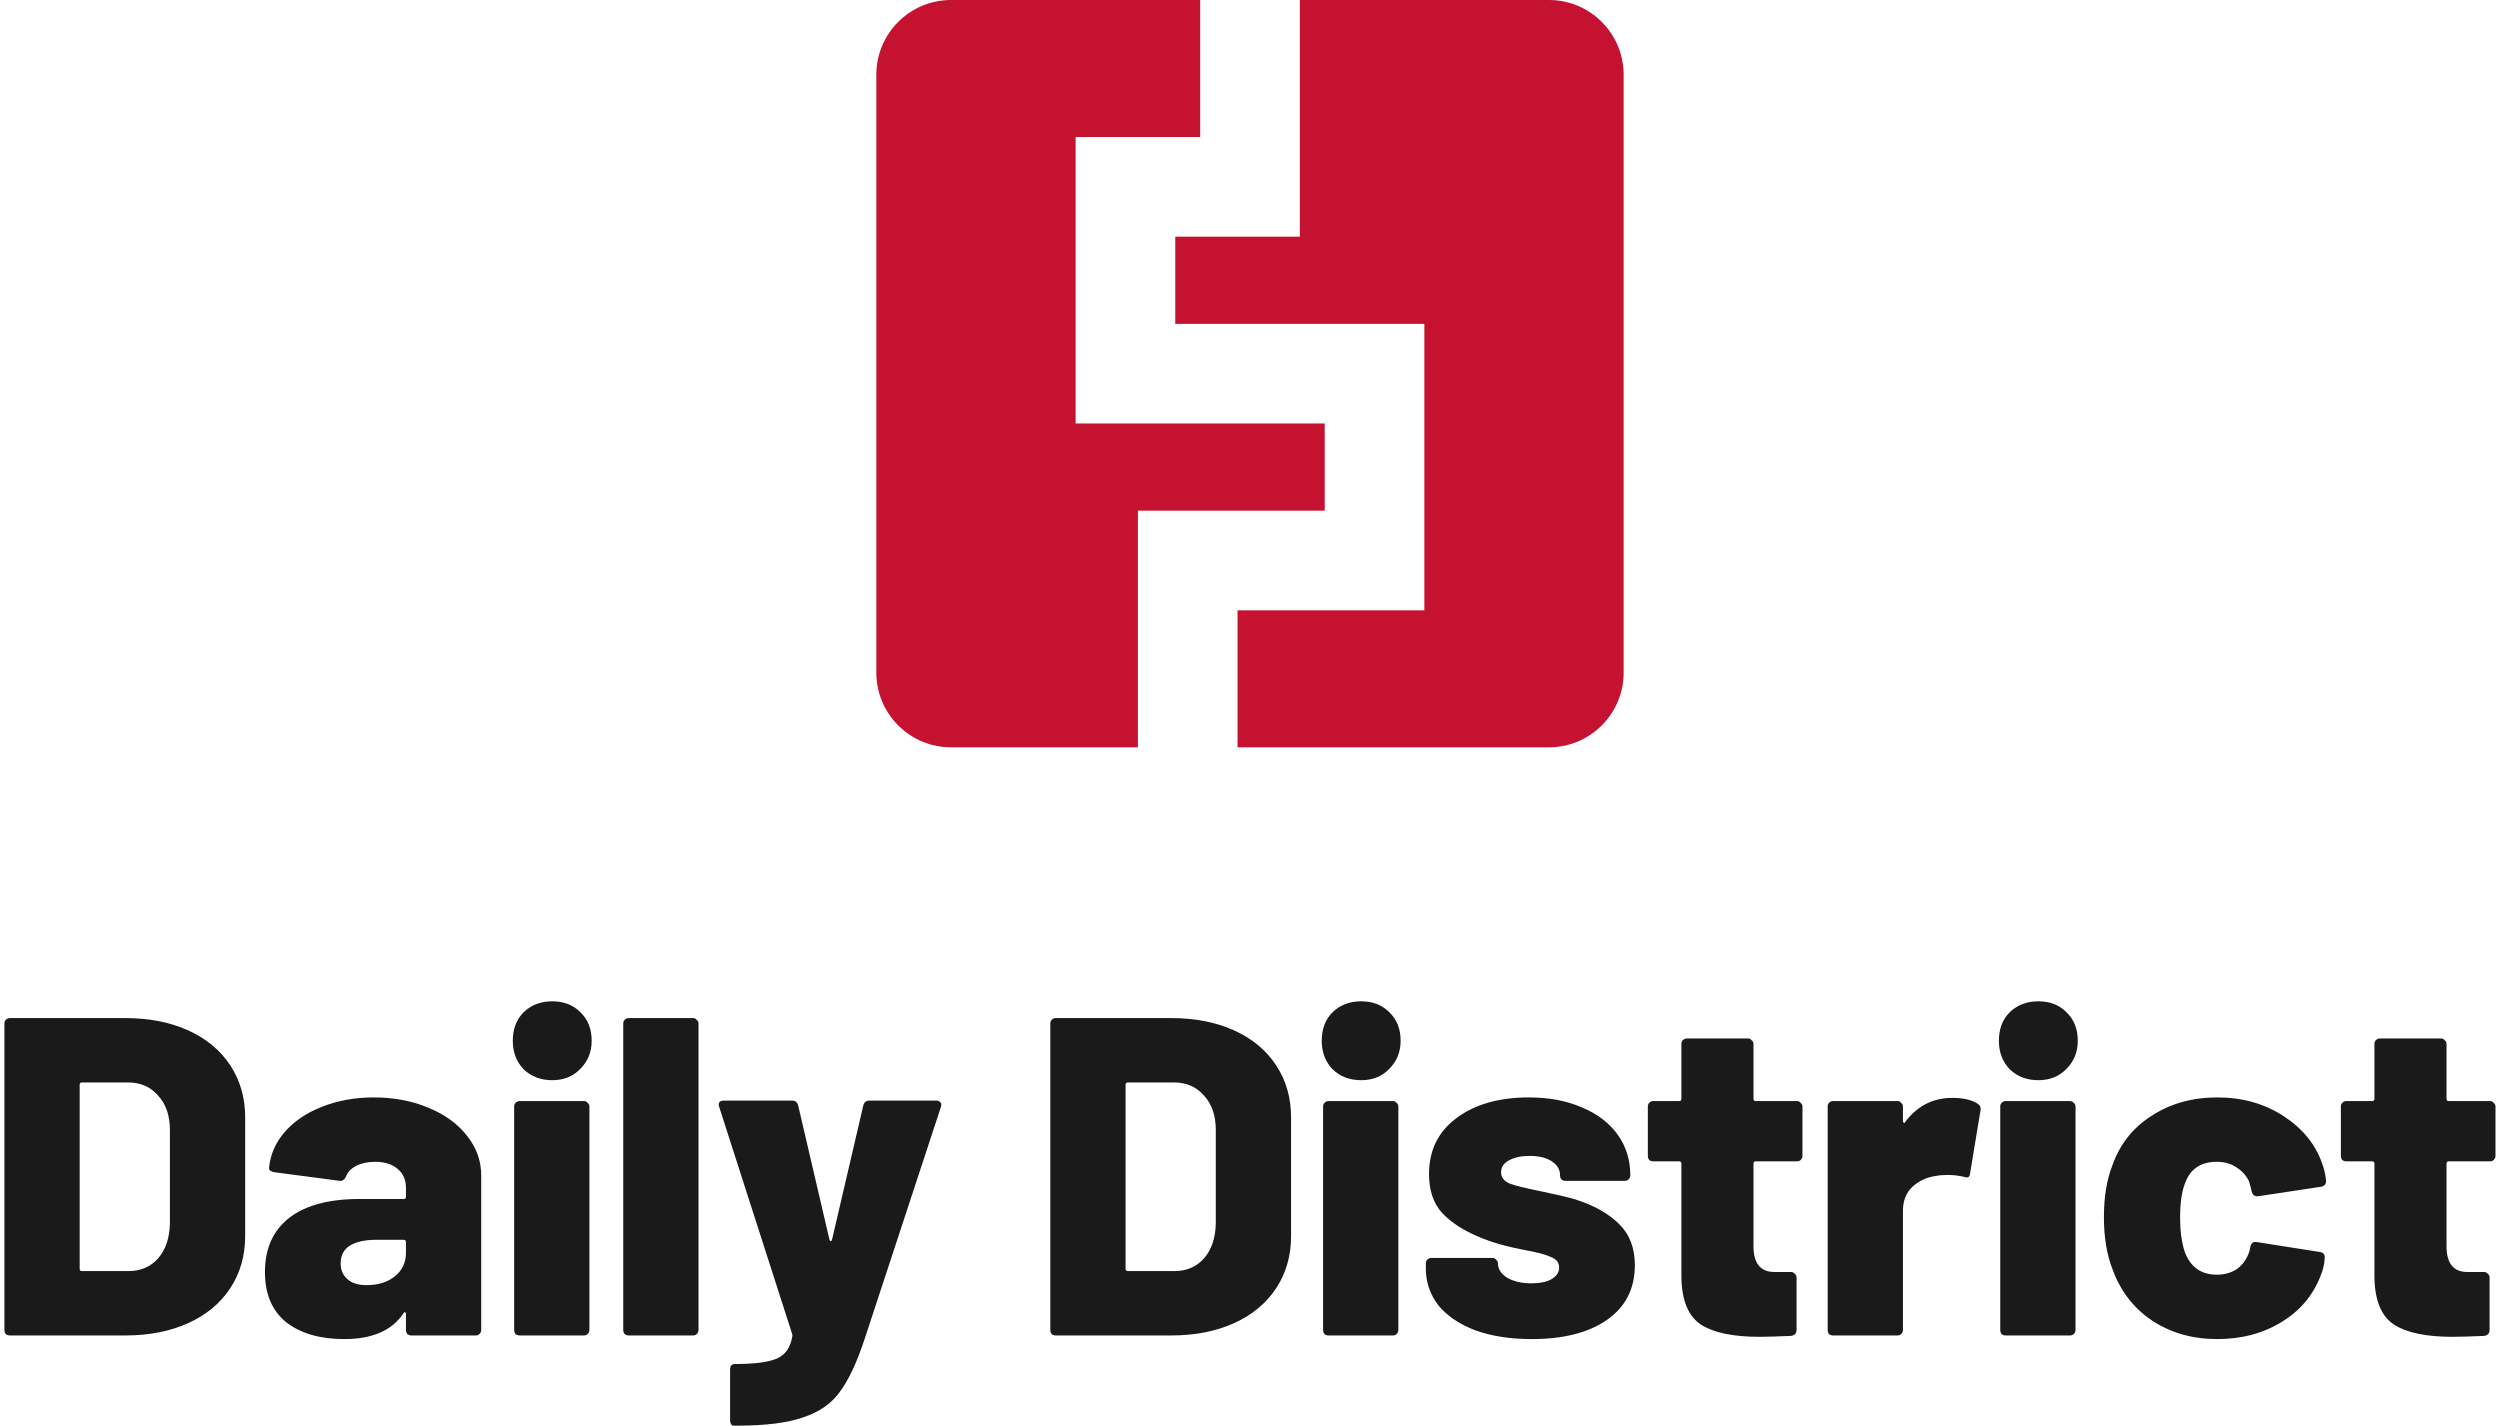
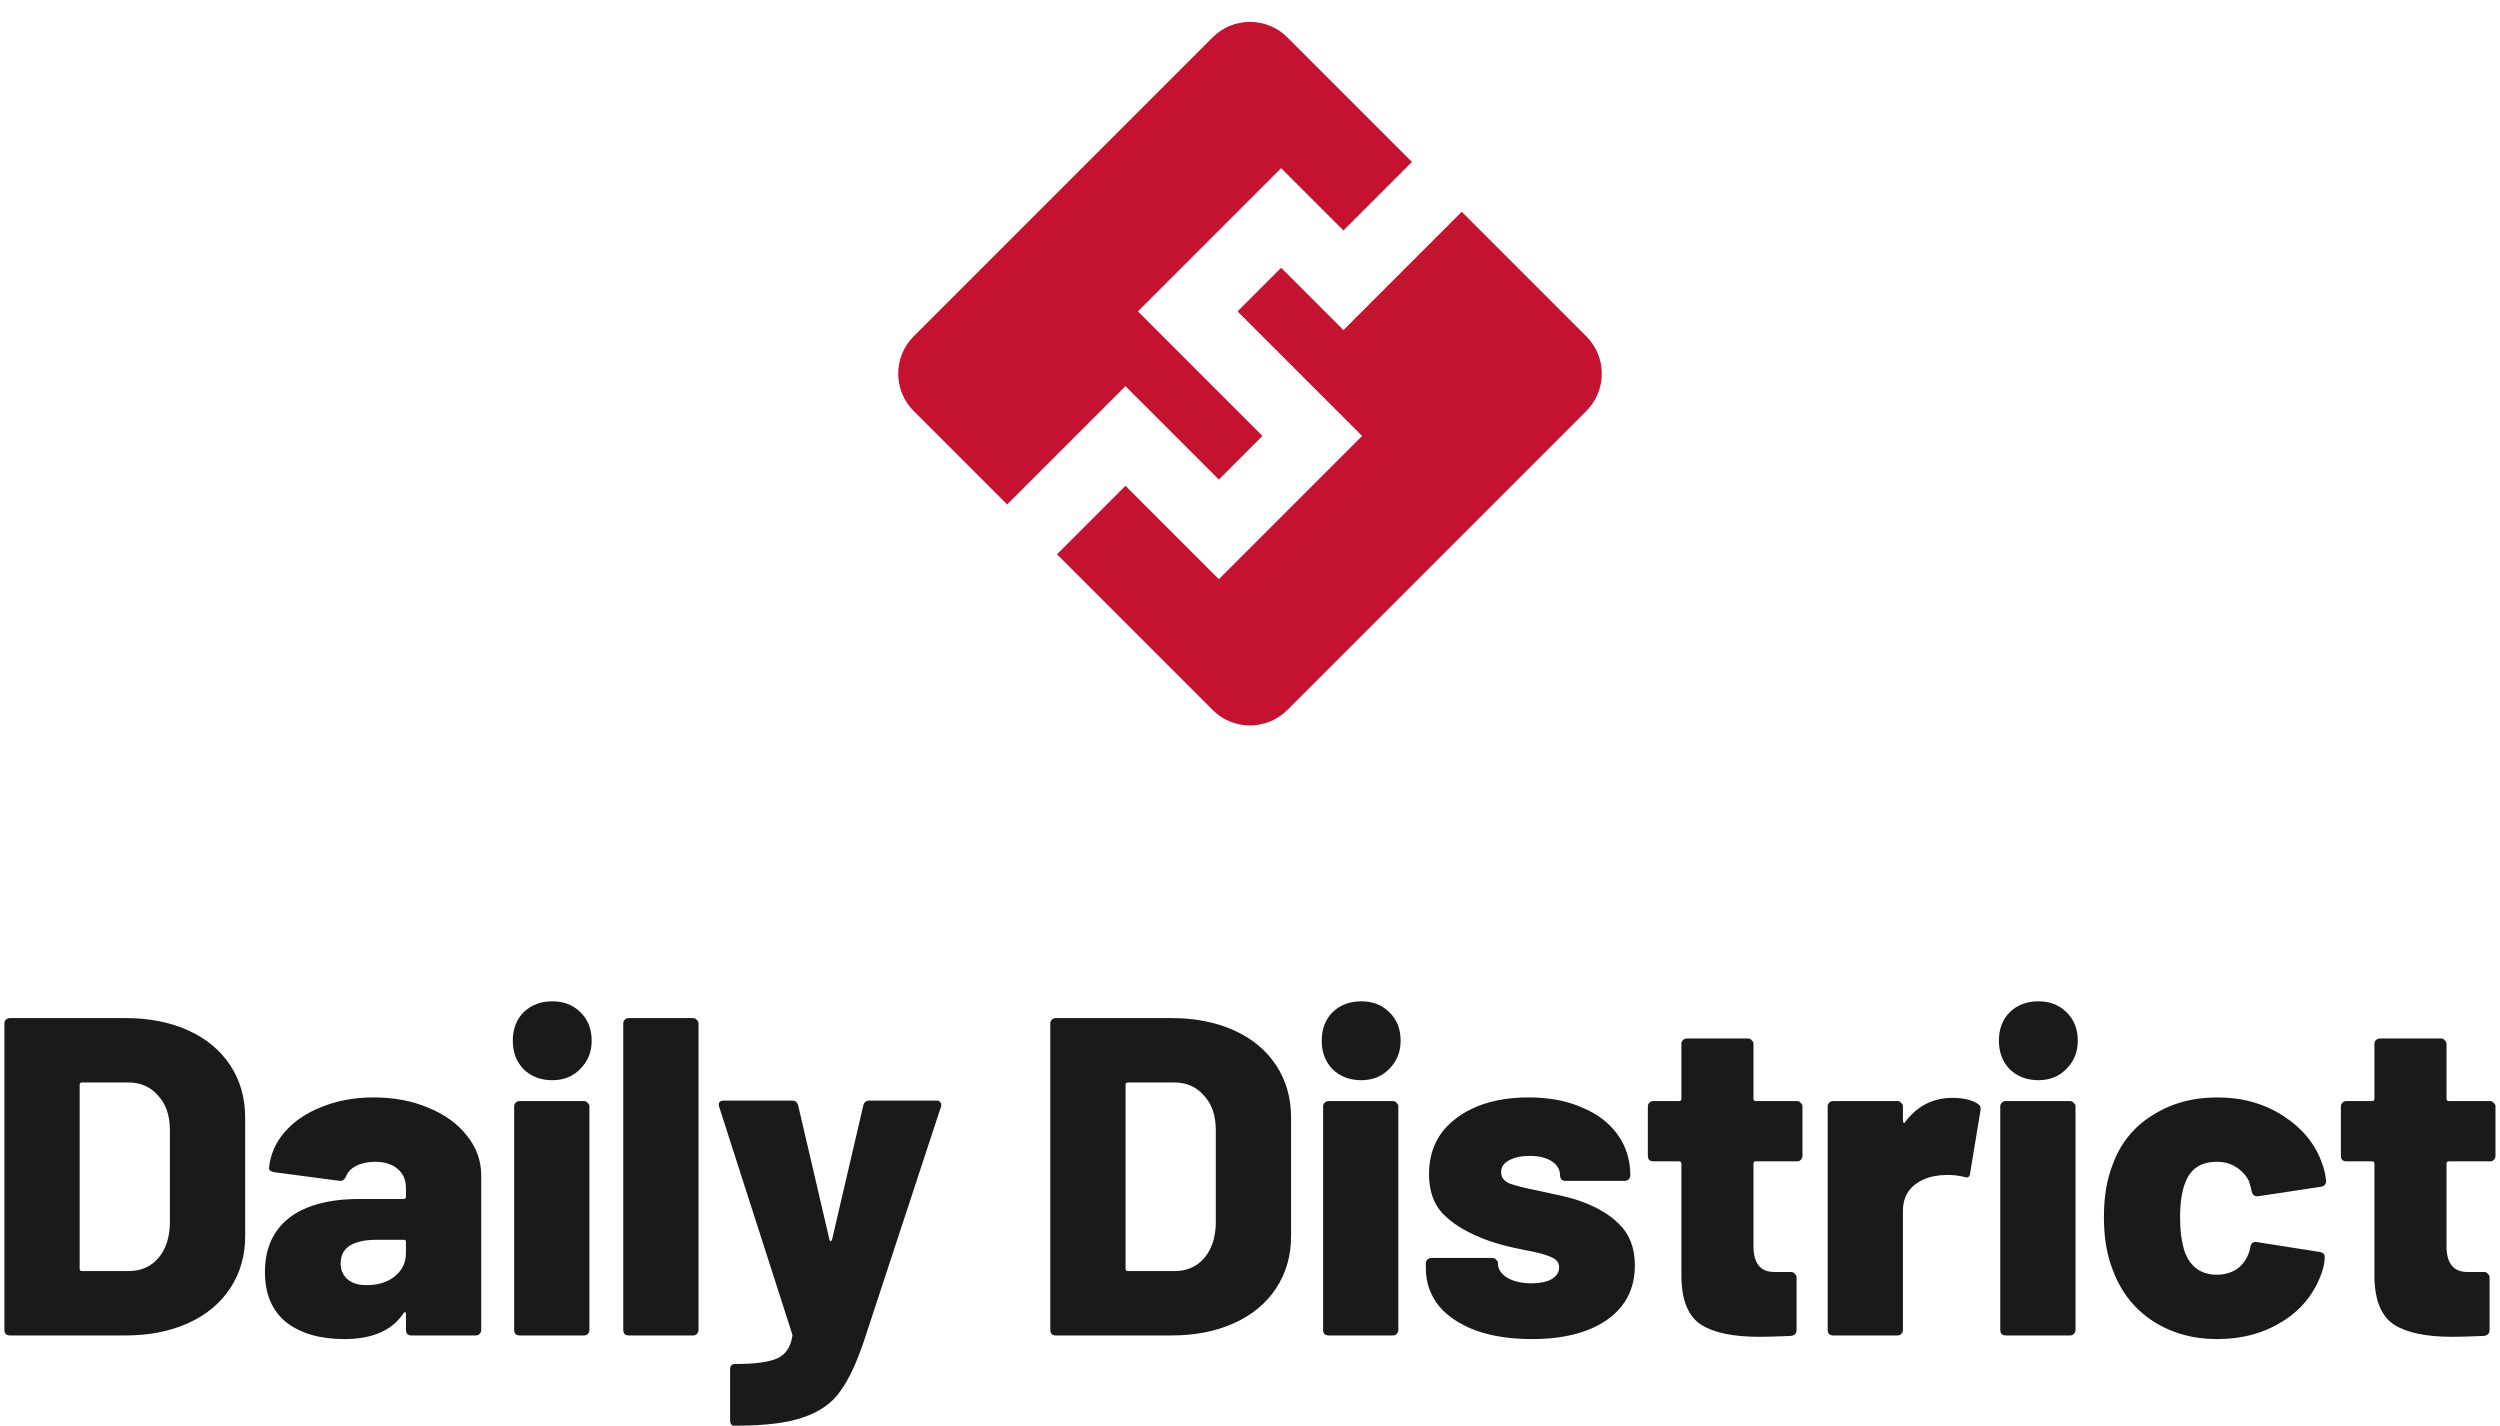
<svg xmlns="http://www.w3.org/2000/svg" viewBox="0 0 241.75 138.35" width="242" height="138" role="img" aria-label="Daily District">
-   <path fill="#C41230" fill-rule="evenodd" d="M91.864 0.000H149.884A7.252 7.252 0 0 1 157.136 7.252V65.272A7.252 7.252 0 0 1 149.884 72.524H91.864A7.252 7.252 0 0 1 84.612 65.272V7.252A7.252 7.252 0 0 1 91.864 0.000ZM116.039 0.000L116.039 13.296L103.952 13.296L103.952 41.097L128.126 41.097L128.126 49.558L109.995 49.558L109.995 72.524L119.665 72.524L119.665 59.228L137.796 59.228L137.796 31.427L113.622 31.427L113.622 22.966L125.709 22.966L125.709 0.000Z" />
+   <path fill="#C41230" fill-rule="evenodd" d="M124.500 3.626L153.510 32.636A5.128 5.128 0 0 1 153.510 39.888L124.500 68.898A5.128 5.128 0 0 1 117.248 68.898L88.238 39.888A5.128 5.128 0 0 1 88.238 32.636L117.248 3.626A5.128 5.128 0 0 1 124.500 3.626ZM136.588 15.714 L129.940 22.362 L123.896 16.318 L109.995 30.218 L122.083 42.306 L117.852 46.536 L108.787 37.471 L97.304 48.954 L102.139 53.789 L108.787 47.141 L117.852 56.206 L131.753 42.306 L119.665 30.218 L123.896 25.988 L129.940 32.032 L141.423 20.549Z" />
  <path fill="#1A1A1A" transform="translate(-2.16 85.60)" d="M 2.684,44 Q 2.464,44 2.288,43.868 2.156,43.692 2.156,43.472 V 13.728 q 0,-0.22 0.132,-0.352 Q 2.464,13.2 2.684,13.2 h 11.22 q 3.432,0 6.072,1.188 2.64,1.188 4.092,3.388 1.452,2.2 1.452,5.06 v 11.528 q 0,2.86 -1.452,5.06 -1.452,2.2 -4.092,3.388 -2.64,1.188 -6.072,1.188 Z M 9.46,37.532 q 0,0.22 0.22,0.22 h 4.532 q 1.76,0 2.86,-1.232 1.1,-1.276 1.144,-3.388 v -9.064 q 0,-2.112 -1.144,-3.344 -1.1,-1.276 -2.904,-1.276 H 9.68 q -0.22,0 -0.22,0.22 z M 38,20.9 q 2.948,0 5.324,1.012 2.376,0.968 3.74,2.728 1.364,1.716 1.364,3.828 v 15.004 q 0,0.22 -0.176,0.396 -0.132,0.132 -0.352,0.132 h -6.248 q -0.22,0 -0.396,-0.132 -0.132,-0.176 -0.132,-0.396 v -1.54 q 0,-0.176 -0.088,-0.176 -0.088,-0.044 -0.176,0.132 -1.672,2.464 -5.72,2.464 -3.52,0 -5.632,-1.628 -2.068,-1.672 -2.068,-4.884 0,-3.388 2.332,-5.236 2.376,-1.848 6.864,-1.848 h 4.268 q 0.22,0 0.22,-0.22 V 29.7 q 0,-1.188 -0.792,-1.848 -0.792,-0.704 -2.2,-0.704 -1.056,0 -1.848,0.396 -0.748,0.396 -0.968,1.012 -0.22,0.484 -0.616,0.44 l -6.336,-0.836 q -0.528,-0.088 -0.528,-0.396 0.176,-1.936 1.496,-3.476 1.364,-1.584 3.608,-2.464 2.288,-0.924 5.06,-0.924 z m -0.704,18.216 q 1.672,0 2.728,-0.836 1.1,-0.88 1.1,-2.288 v -1.056 q 0,-0.22 -0.22,-0.22 h -2.64 q -1.672,0 -2.596,0.572 -0.88,0.572 -0.88,1.716 0,0.968 0.66,1.54 0.66,0.572 1.848,0.572 z M 55.32,19.228 q -1.672,0 -2.772,-1.056 -1.056,-1.1 -1.056,-2.772 0,-1.716 1.056,-2.772 1.1,-1.056 2.772,-1.056 1.672,0 2.728,1.056 1.1,1.056 1.1,2.772 0,1.628 -1.1,2.728 -1.056,1.1 -2.728,1.1 z M 52.152,44 q -0.22,0 -0.396,-0.132 -0.132,-0.176 -0.132,-0.396 V 21.78 q 0,-0.22 0.132,-0.352 0.176,-0.176 0.396,-0.176 h 6.248 q 0.22,0 0.352,0.176 0.176,0.132 0.176,0.352 v 21.692 q 0,0.22 -0.176,0.396 -0.132,0.132 -0.352,0.132 z m 10.588,0 q -0.22,0 -0.396,-0.132 -0.132,-0.176 -0.132,-0.396 V 13.728 q 0,-0.22 0.132,-0.352 0.176,-0.176 0.396,-0.176 h 6.248 q 0.22,0 0.352,0.176 0.176,0.132 0.176,0.352 v 29.744 q 0,0.22 -0.176,0.396 -0.132,0.132 -0.352,0.132 z m 10.148,8.756 q -0.132,0 -0.22,-0.176 -0.088,-0.132 -0.088,-0.352 V 47.3 q 0,-0.528 0.484,-0.528 2.816,0 4.048,-0.528 1.232,-0.528 1.496,-2.112 0.044,-0.088 0,-0.264 l -7.084,-22.044 q -0.044,-0.088 -0.044,-0.22 0,-0.396 0.484,-0.396 h 6.644 q 0.44,0 0.572,0.44 l 3.036,13.024 q 0.044,0.176 0.132,0.176 0.088,0 0.132,-0.176 l 3.036,-13.024 q 0.132,-0.44 0.572,-0.44 h 6.512 q 0.264,0 0.396,0.176 0.132,0.132 0.044,0.44 l -7.436,22.616 q -1.1,3.3 -2.332,4.972 -1.188,1.716 -3.52,2.508 -2.288,0.836 -6.556,0.836 z M 104.184,44 q -0.22,0 -0.396,-0.132 -0.132,-0.176 -0.132,-0.396 V 13.728 q 0,-0.22 0.132,-0.352 0.176,-0.176 0.396,-0.176 h 11.22 q 3.432,0 6.072,1.188 2.64,1.188 4.092,3.388 1.452,2.2 1.452,5.06 v 11.528 q 0,2.86 -1.452,5.06 -1.452,2.2 -4.092,3.388 -2.64,1.188 -6.072,1.188 z m 6.776,-6.468 q 0,0.22 0.22,0.22 h 4.532 q 1.76,0 2.86,-1.232 1.1,-1.276 1.144,-3.388 v -9.064 q 0,-2.112 -1.144,-3.344 -1.1,-1.276 -2.904,-1.276 h -4.488 q -0.22,0 -0.22,0.22 z m 22.864,-18.304 q -1.672,0 -2.772,-1.056 -1.056,-1.1 -1.056,-2.772 0,-1.716 1.056,-2.772 1.1,-1.056 2.772,-1.056 1.672,0 2.728,1.056 1.1,1.056 1.1,2.772 0,1.628 -1.1,2.728 -1.056,1.1 -2.728,1.1 z M 130.656,44 q -0.22,0 -0.396,-0.132 -0.132,-0.176 -0.132,-0.396 V 21.78 q 0,-0.22 0.132,-0.352 0.176,-0.176 0.396,-0.176 h 6.248 q 0.22,0 0.352,0.176 0.176,0.132 0.176,0.352 v 21.692 q 0,0.22 -0.176,0.396 -0.132,0.132 -0.352,0.132 z m 19.74,0.352 q -3.124,0 -5.456,-0.836 -2.332,-0.88 -3.608,-2.42 -1.232,-1.584 -1.232,-3.608 v -0.484 q 0,-0.22 0.132,-0.352 0.176,-0.176 0.396,-0.176 h 5.94 q 0.22,0 0.352,0.176 0.176,0.132 0.176,0.352 0,0.836 0.924,1.408 0.924,0.528 2.332,0.528 1.232,0 1.936,-0.396 0.748,-0.44 0.748,-1.144 0,-0.704 -0.792,-1.012 -0.748,-0.352 -2.464,-0.66 -2.772,-0.528 -4.488,-1.276 -2.244,-0.924 -3.564,-2.288 -1.32,-1.408 -1.32,-3.828 0,-3.432 2.64,-5.412 2.684,-2.024 7.04,-2.024 2.948,0 5.148,0.968 2.244,0.924 3.476,2.64 1.232,1.716 1.232,3.96 0,0.22 -0.176,0.396 -0.132,0.132 -0.352,0.132 h -5.764 q -0.22,0 -0.396,-0.132 -0.132,-0.176 -0.132,-0.396 0,-0.836 -0.792,-1.364 -0.792,-0.528 -2.156,-0.528 -1.232,0 -2.024,0.44 -0.748,0.396 -0.748,1.144 0,0.748 0.836,1.1 0.836,0.308 2.816,0.704 2.552,0.528 3.564,0.836 2.728,0.88 4.224,2.376 1.54,1.496 1.54,4.004 0,3.432 -2.728,5.324 -2.684,1.848 -7.26,1.848 z m 26.252,-17.776 q 0,0.22 -0.176,0.396 -0.132,0.132 -0.352,0.132 h -4.004 q -0.22,0 -0.22,0.22 v 8.008 q 0,2.508 2.024,2.508 h 1.628 q 0.22,0 0.352,0.176 0.176,0.132 0.176,0.352 v 5.104 q 0,0.484 -0.528,0.572 -2.112,0.088 -3.08,0.088 -3.828,0 -5.676,-1.188 -1.848,-1.232 -1.892,-4.62 v -11 q 0,-0.22 -0.22,-0.22 h -2.508 q -0.22,0 -0.396,-0.132 -0.132,-0.176 -0.132,-0.396 V 21.78 q 0,-0.22 0.132,-0.352 0.176,-0.176 0.396,-0.176 h 2.508 q 0.22,0 0.22,-0.22 v -5.324 q 0,-0.22 0.132,-0.352 0.176,-0.176 0.396,-0.176 h 5.94 q 0.22,0 0.352,0.176 0.176,0.132 0.176,0.352 v 5.324 q 0,0.22 0.22,0.22 h 4.004 q 0.22,0 0.352,0.176 0.176,0.132 0.176,0.352 z m 14.548,-5.632 q 1.584,0 2.464,0.572 0.352,0.22 0.264,0.66 l -1.012,6.116 q -0.044,0.528 -0.616,0.308 -0.792,-0.176 -1.496,-0.176 -0.748,0 -1.144,0.088 -1.364,0.176 -2.332,1.056 -0.924,0.88 -0.924,2.332 v 11.572 q 0,0.22 -0.176,0.396 -0.132,0.132 -0.352,0.132 h -6.248 q -0.22,0 -0.396,-0.132 -0.132,-0.176 -0.132,-0.396 V 21.78 q 0,-0.22 0.132,-0.352 0.176,-0.176 0.396,-0.176 h 6.248 q 0.22,0 0.352,0.176 0.176,0.132 0.176,0.352 v 1.408 q 0,0.132 0.088,0.176 0.088,0.044 0.132,-0.088 1.76,-2.332 4.576,-2.332 z m 8.344,-1.716 q -1.672,0 -2.772,-1.056 -1.056,-1.1 -1.056,-2.772 0,-1.716 1.056,-2.772 1.1,-1.056 2.772,-1.056 1.672,0 2.728,1.056 1.1,1.056 1.1,2.772 0,1.628 -1.1,2.728 -1.056,1.1 -2.728,1.1 z M 196.372,44 q -0.22,0 -0.396,-0.132 -0.132,-0.176 -0.132,-0.396 V 21.78 q 0,-0.22 0.132,-0.352 0.176,-0.176 0.396,-0.176 h 6.248 q 0.22,0 0.352,0.176 0.176,0.132 0.176,0.352 v 21.692 q 0,0.22 -0.176,0.396 -0.132,0.132 -0.352,0.132 z m 20.532,0.352 q -3.608,0 -6.336,-1.804 -2.684,-1.804 -3.828,-4.972 -0.836,-2.112 -0.836,-5.06 0,-2.948 0.836,-5.06 1.1,-3.08 3.828,-4.796 2.728,-1.76 6.336,-1.76 3.652,0 6.424,1.804 2.772,1.804 3.74,4.576 0.308,0.792 0.396,1.716 0,0.484 -0.484,0.572 l -6.116,0.924 h -0.088 q -0.396,0 -0.528,-0.44 l -0.088,-0.396 q -0.088,-0.352 -0.176,-0.616 -0.396,-0.836 -1.232,-1.364 -0.792,-0.528 -1.892,-0.528 -2.332,0 -3.08,2.068 -0.484,1.232 -0.484,3.344 0,1.892 0.44,3.3 0.836,2.244 3.124,2.244 1.144,0 1.98,-0.572 0.836,-0.616 1.188,-1.716 0.044,-0.088 0.044,-0.264 0.044,-0.044 0.044,-0.176 0.132,-0.528 0.616,-0.44 l 6.16,0.968 q 0.44,0.088 0.44,0.484 0,0.66 -0.264,1.452 -1.056,3.08 -3.828,4.796 -2.728,1.716 -6.336,1.716 z m 27,-17.776 q 0,0.22 -0.176,0.396 -0.132,0.132 -0.352,0.132 h -4.004 q -0.22,0 -0.22,0.22 v 8.008 q 0,2.508 2.024,2.508 h 1.628 q 0.22,0 0.352,0.176 0.176,0.132 0.176,0.352 v 5.104 q 0,0.484 -0.528,0.572 -2.112,0.088 -3.08,0.088 -3.828,0 -5.676,-1.188 -1.848,-1.232 -1.892,-4.62 v -11 q 0,-0.22 -0.22,-0.22 h -2.508 q -0.22,0 -0.396,-0.132 -0.132,-0.176 -0.132,-0.396 V 21.78 q 0,-0.22 0.132,-0.352 0.176,-0.176 0.396,-0.176 h 2.508 q 0.22,0 0.22,-0.22 v -5.324 q 0,-0.22 0.132,-0.352 0.176,-0.176 0.396,-0.176 h 5.94 q 0.22,0 0.352,0.176 0.176,0.132 0.176,0.352 v 5.324 q 0,0.22 0.22,0.22 h 4.004 q 0.22,0 0.352,0.176 0.176,0.132 0.176,0.352 z" />
</svg>
